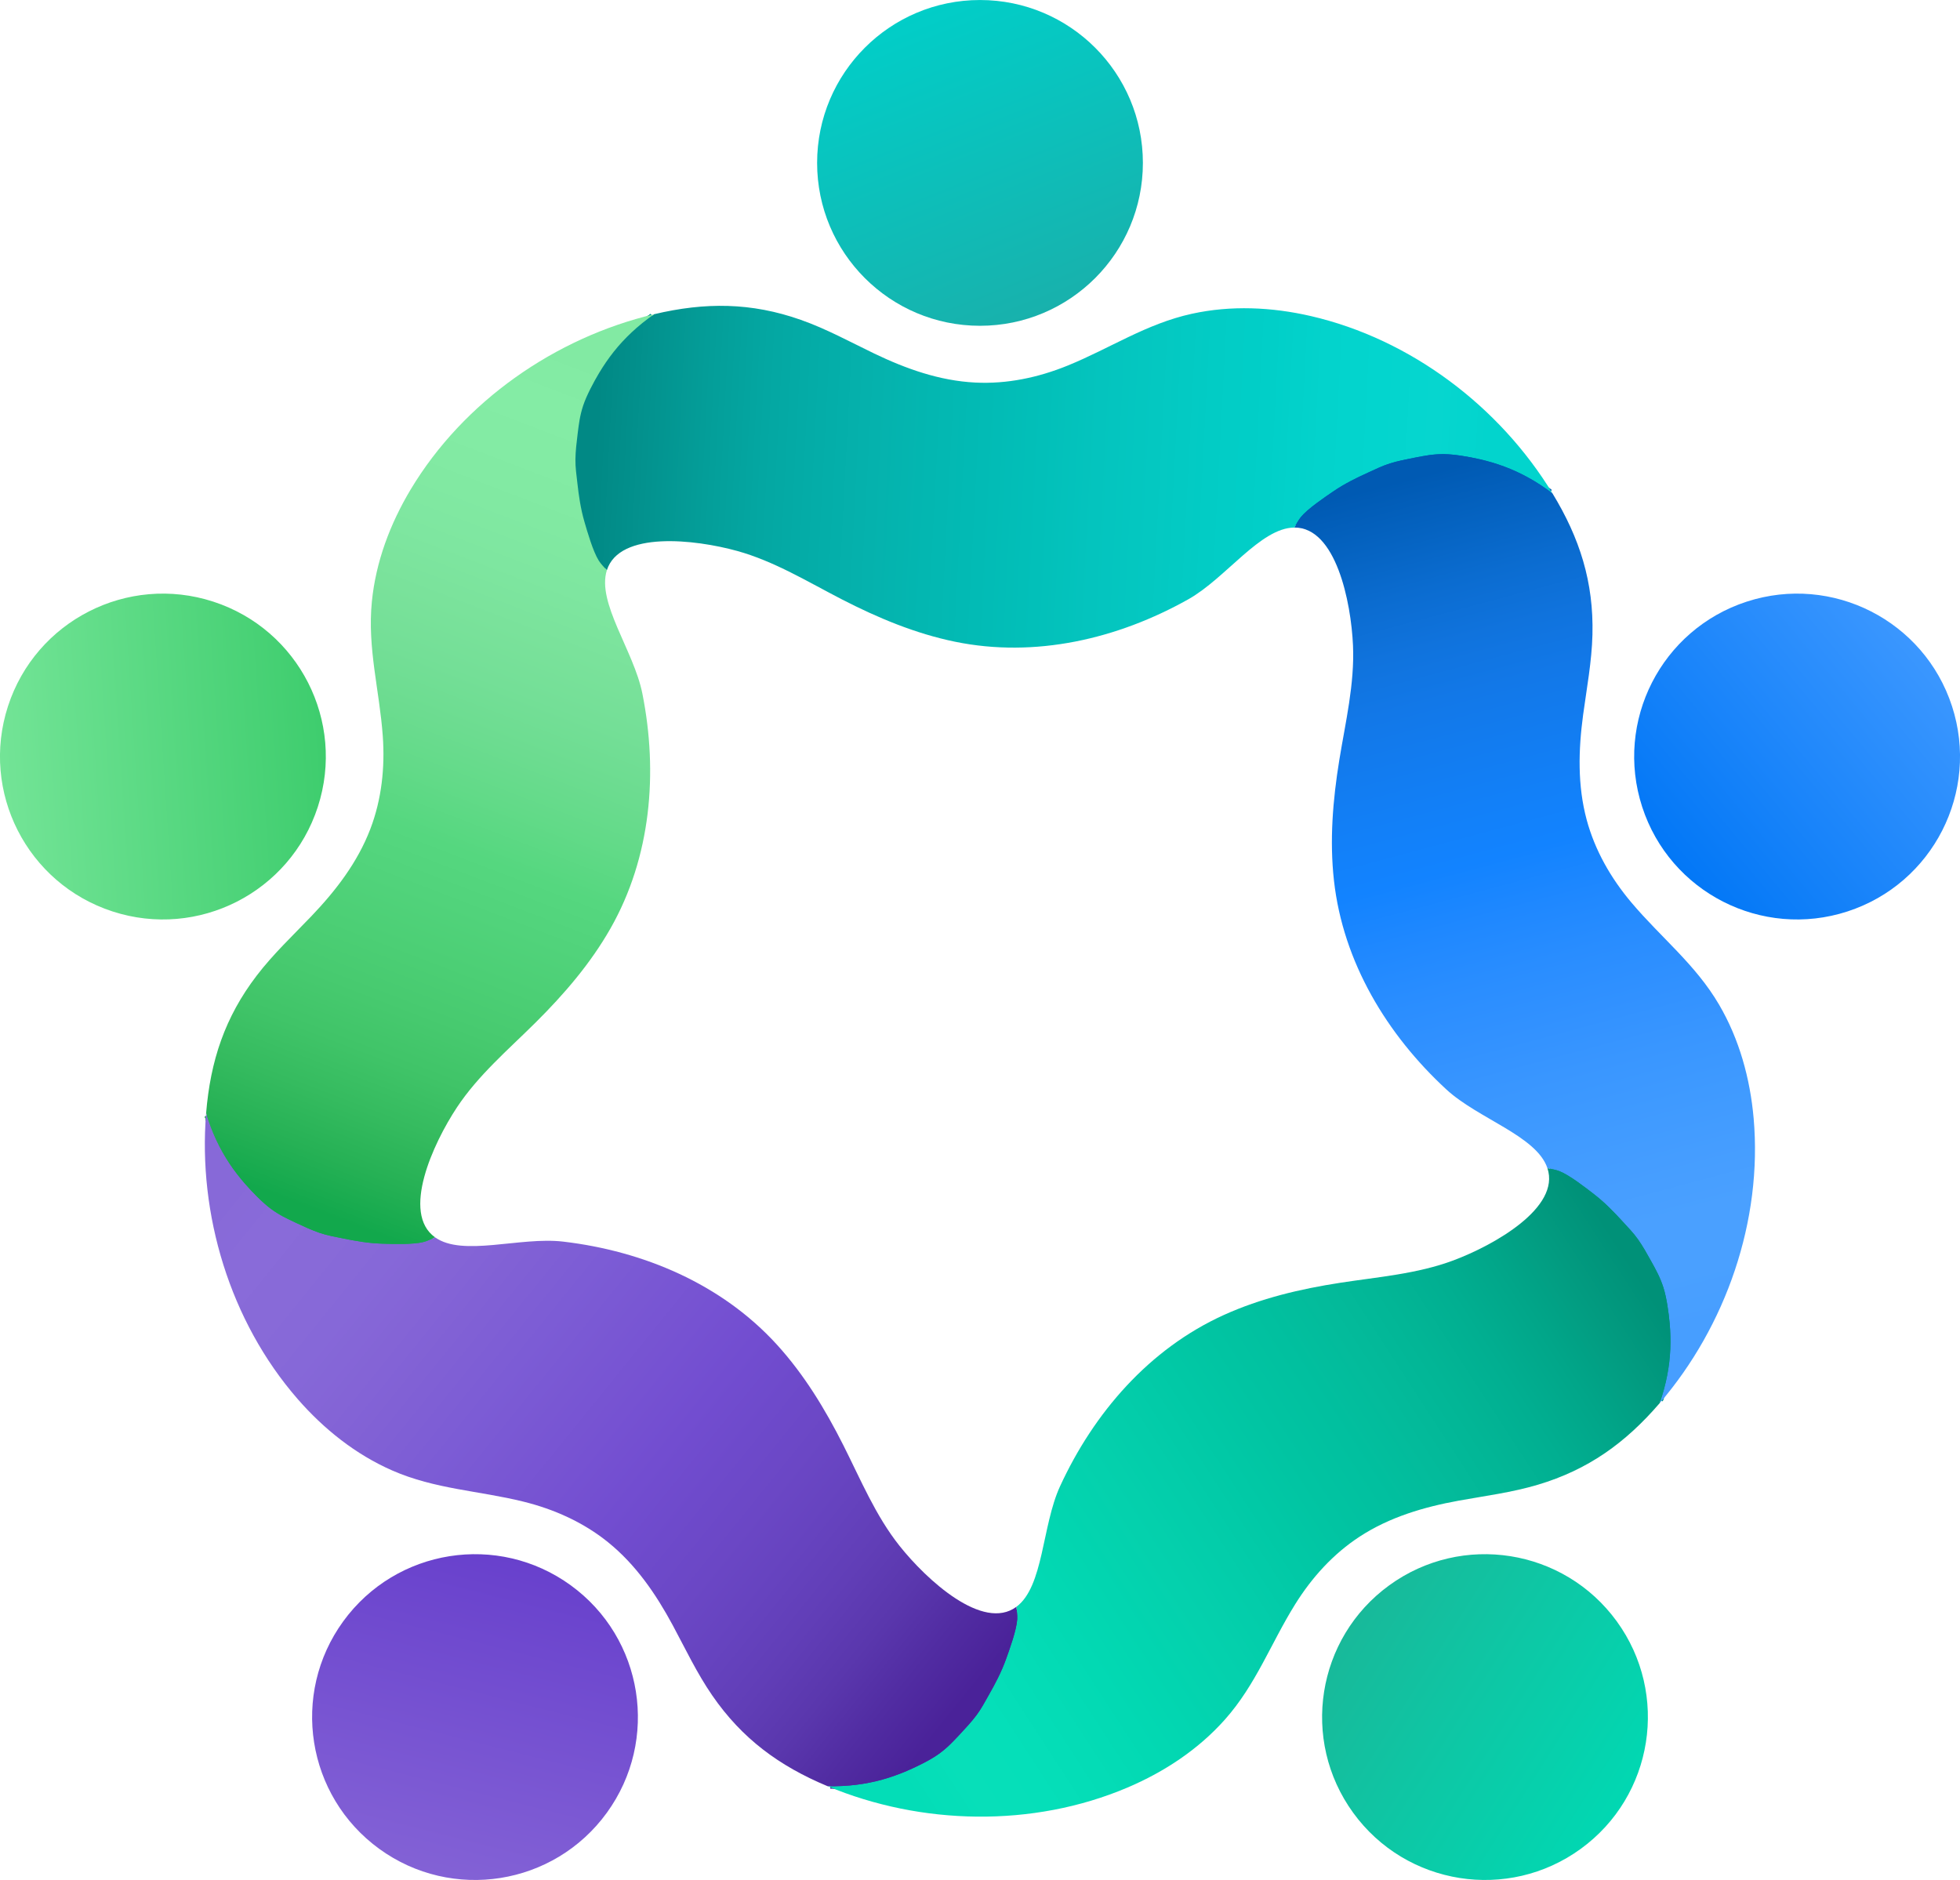
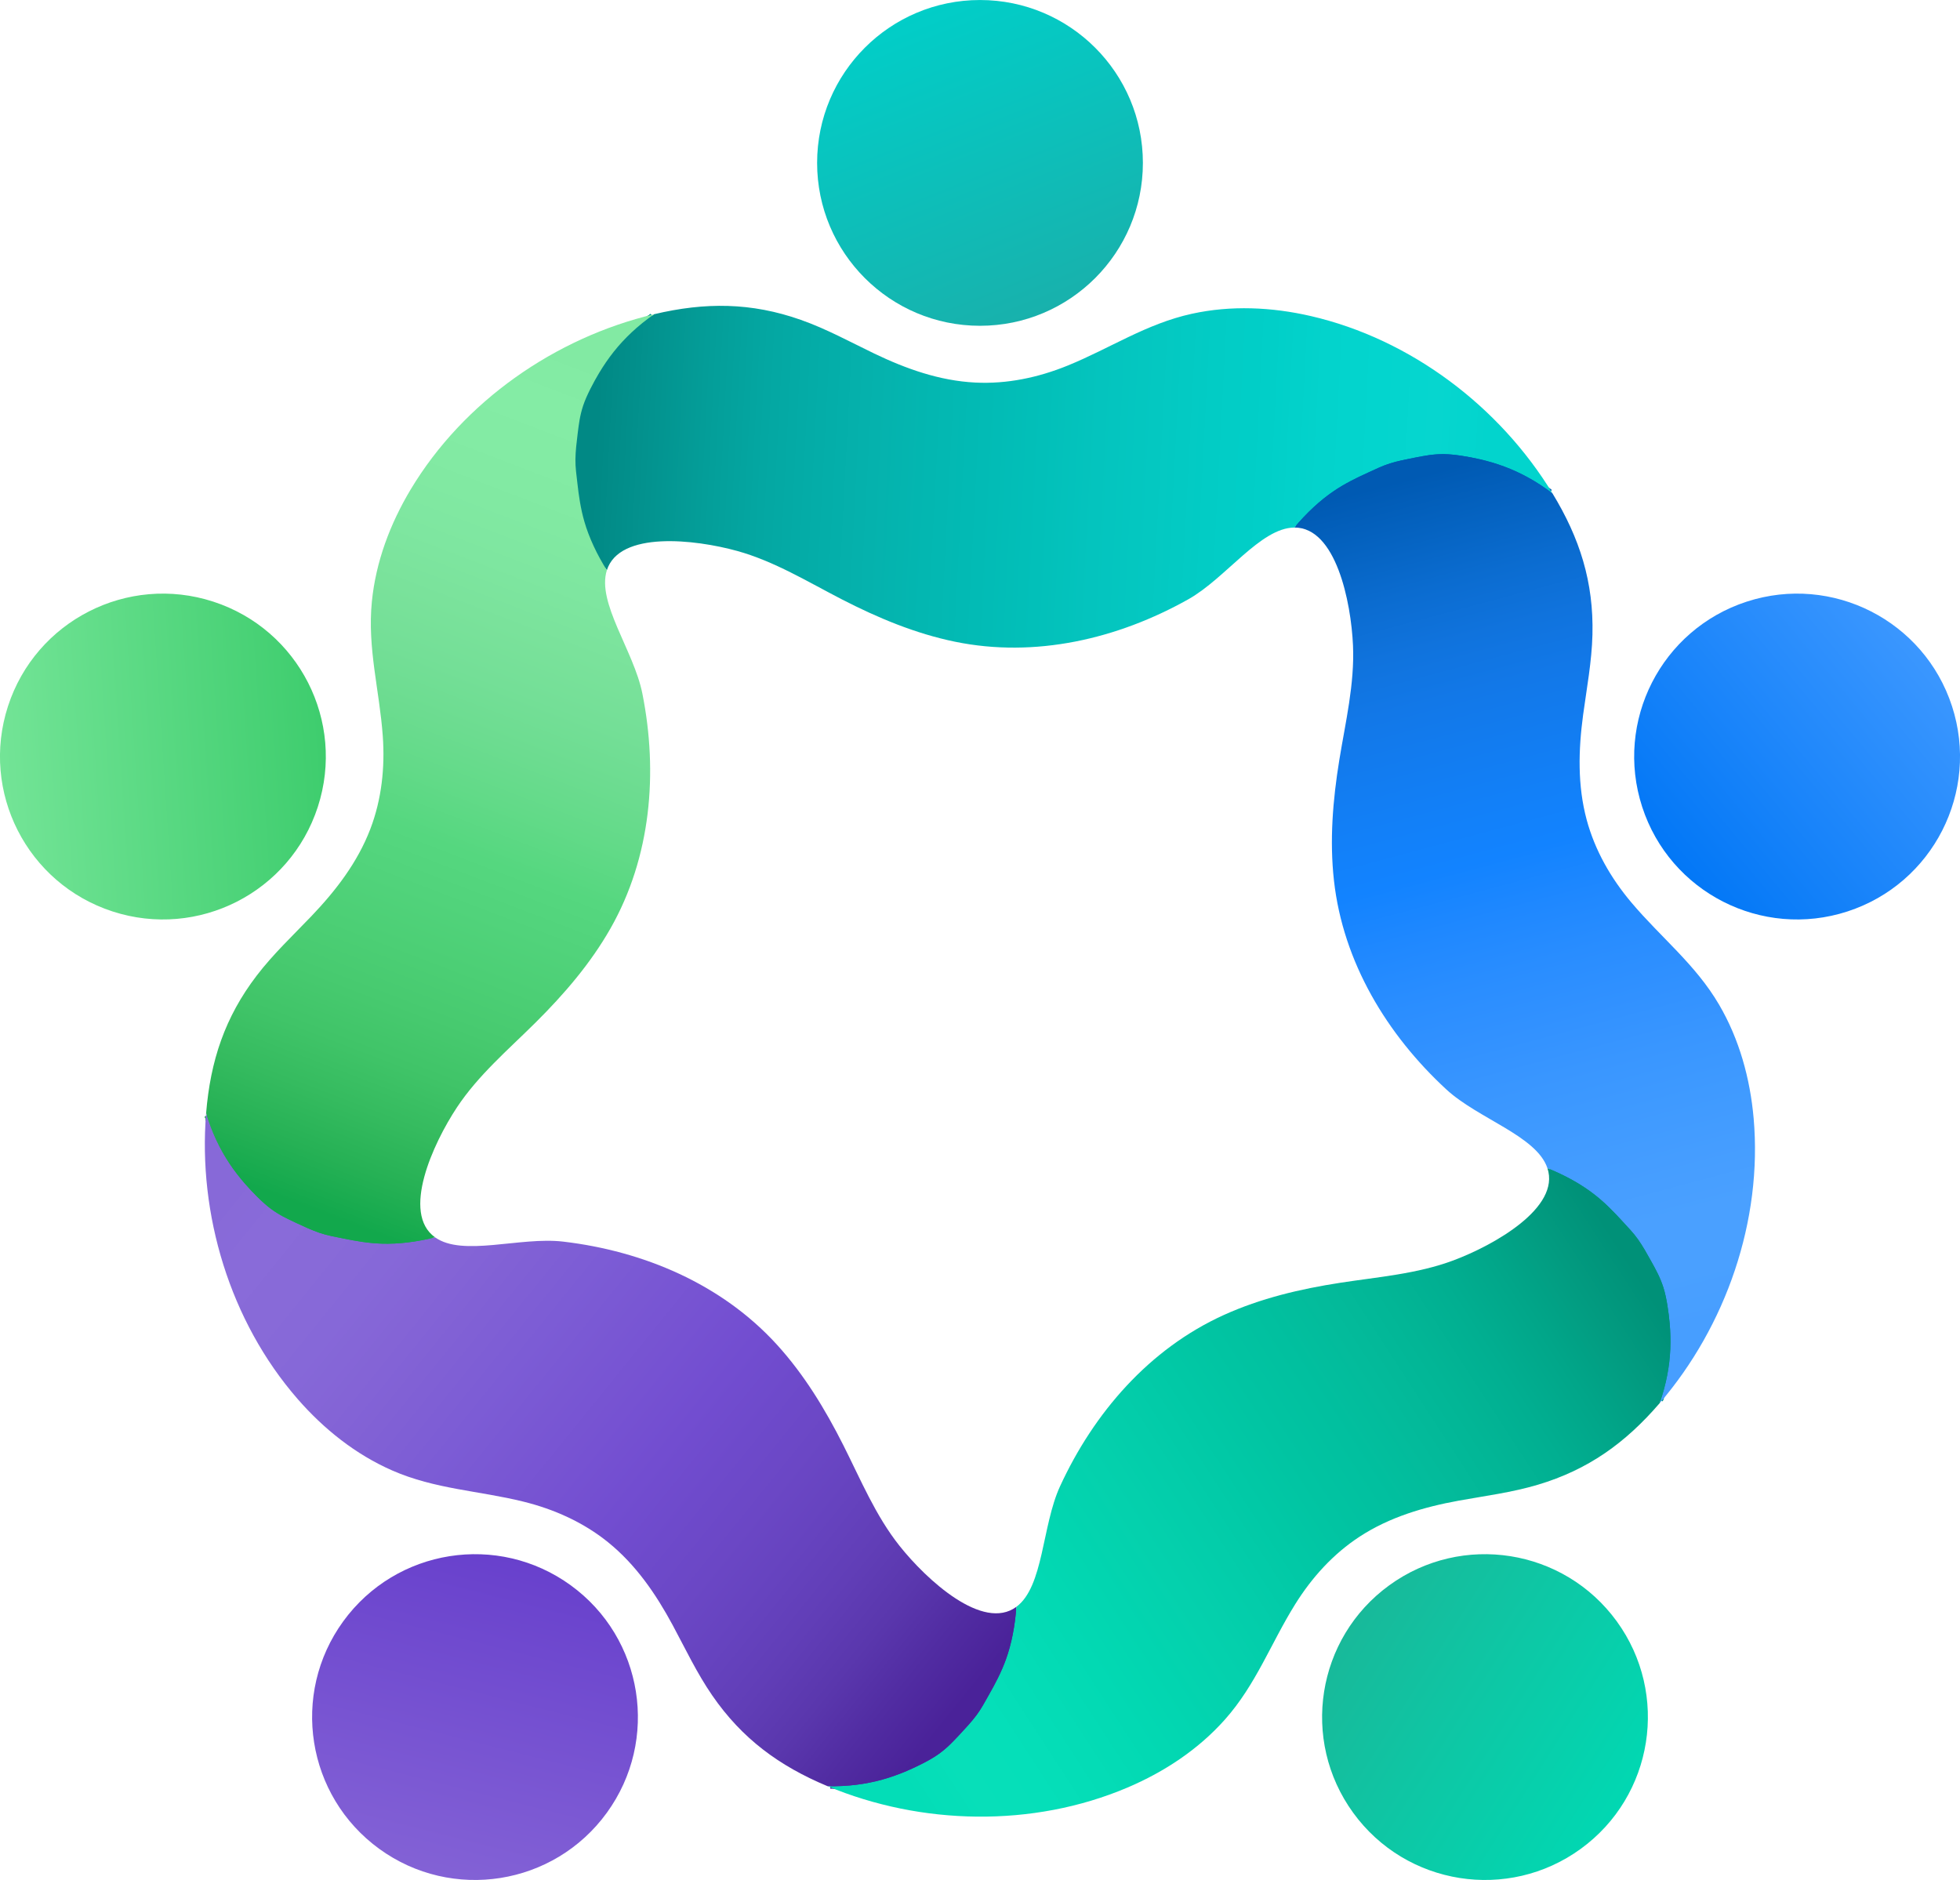
<svg xmlns="http://www.w3.org/2000/svg" viewBox="21.64 15 705.72 676.92" width="705.72" height="676.92" role="img" aria-label="Balsm - five identical ribbons joined in a symmetric ring">
  <defs>
-     <path id="ribbon" d="M257.162 128.139C254.157 130.243 251.488 132.406 249.088 134.650C246.688 136.894 244.556 139.220 242.626 141.651C240.695 144.082 238.964 146.618 237.367 149.282C235.389 152.581 232.823 157.397 231.623 161.011C230.413 164.694 230.078 167.572 229.607 171.350C229.241 174.338 228.875 177.356 228.828 180.366C228.783 183.256 229.208 186.028 229.522 188.890C230.047 193.583 230.712 198.166 232.027 202.724C233.156 206.610 235.158 213.561 237.240 216.872C238.043 218.136 239.147 219.223 240.141 220.338C244.653 206.066 271.892 209.180 287.050 213.373C300.470 217.096 312.460 224.481 324.756 230.808C337.680 237.458 351.179 243.121 365.484 246.059C394.382 251.996 424.070 245.067 449.488 230.795C463.109 223.139 475.443 205.049 487.682 204.952C488.435 203.662 489.127 202.276 490.081 201.122C492.587 198.118 498.579 194.066 501.926 191.792C505.855 189.133 510.008 187.084 514.309 185.134C516.934 183.951 519.439 182.691 522.201 181.840C525.078 180.955 528.062 180.370 531.017 179.795C534.755 179.076 537.596 178.505 541.473 178.518C545.281 178.542 550.654 179.494 554.403 180.356C557.430 181.052 560.377 181.914 563.285 182.999C566.194 184.084 569.064 185.393 571.940 186.982C574.816 188.571 577.698 190.441 580.628 192.649C561.647 161.481 529.688 137.109 493.532 128.783C479.520 125.567 464.883 124.887 450.776 127.980C434.356 131.571 421.268 140.460 406.004 146.658C395.451 150.950 384.177 153.329 372.750 152.747C359.914 152.087 347.877 147.802 336.387 142.279C327.659 138.072 319.135 133.396 309.972 130.166C292.146 123.879 275.564 123.775 257.162 128.139Z" />
-     <path id="seam" d="M255.88 128.07L255.20 128.54L254.51 128.98L253.81 129.41L253.11 129.82L252.40 130.22L251.69 130.61L250.98 130.99L250.27 131.38L249.57 131.77L248.88 132.16L248.19 132.56L247.51 132.97L246.79 133.43L246.08 133.91L245.39 134.41L244.73 134.94L244.09 135.49L243.49 136.06L242.92 136.66L242.37 137.28L241.83 137.90L241.30 138.52L240.79 139.15L240.28 139.79L239.78 140.42L239.28 141.07L238.80 141.71L238.33 142.36L237.86 143.02L237.40 143.68L236.95 144.34L236.50 145.01L236.07 145.69L235.64 146.37L235.21 147.05L234.79 147.74L234.27 148.62L233.73 149.56L233.18 150.55L232.62 151.57L232.07 152.62L231.52 153.68L230.99 154.76L230.48 155.84L230 156.92L229.55 157.99L229.14 159.04L228.78 160.06L228.47 161.05L228.19 162L227.95 162.93L227.74 163.84L227.55 164.73L227.38 165.62L227.24 166.50L227.10 167.37L226.98 168.25L226.86 169.14L226.75 170.05L226.63 170.98L226.54 171.74L226.45 172.49L226.36 173.25L226.27 174.02L226.19 174.79L226.11 175.57L226.04 176.35L225.98 177.13L225.92 177.92L225.88 178.72L225.85 179.52L225.83 180.33L225.83 181.12L225.84 181.90L225.88 182.68L225.93 183.44L225.99 184.19L226.05 184.93L226.13 185.67L226.21 186.39L226.30 187.11L226.38 187.82L226.46 188.52L226.54 189.23L226.68 190.41L226.82 191.60L226.98 192.79L227.14 193.98L227.33 195.17L227.52 196.37L227.74 197.56L227.97 198.76L228.23 199.95L228.51 201.15L228.81 202.35L229.14 203.54L229.45 204.60L229.78 205.74L230.15 206.98L230.59 208.27L231.15 209.57L231.80 210.86L232.52 212.13L233.29 213.35L234.07 214.51L234.84 215.59L235.59 216.58L236.29 217.44L236.52 217.71L236.74 217.95L236.96 218.18L237.17 218.41L237.39 218.63L237.61 218.85L237.83 219.07L238.05 219.28L238.26 219.49L238.47 219.71L238.68 219.92L238.88 220.14L240.06 219.06L239.86 218.84L239.67 218.62L239.48 218.40L239.30 218.17L239.13 217.94L238.97 217.71L238.81 217.48L238.66 217.24L238.52 217L238.40 216.76L238.28 216.52L238.19 216.31L237.86 215.37L237.58 214.30L237.34 213.12L237.14 211.85L236.95 210.52L236.75 209.17L236.52 207.82L236.24 206.50L235.90 205.24L235.54 204.04L235.21 202.91L234.91 201.91L234.61 200.81L234.34 199.73L234.08 198.64L233.85 197.55L233.63 196.45L233.43 195.35L233.25 194.24L233.08 193.12L232.92 191.99L232.77 190.85L232.64 189.71L232.50 188.55L232.42 187.83L232.34 187.12L232.25 186.41L232.17 185.71L232.10 185.02L232.03 184.34L231.96 183.67L231.91 183.01L231.87 182.35L231.84 181.70L231.83 181.06L231.83 180.41L231.84 179.71L231.87 179L231.91 178.29L231.96 177.58L232.02 176.86L232.08 176.13L232.16 175.41L232.23 174.67L232.32 173.94L232.40 173.20L232.49 172.46L232.58 171.72L232.70 170.80L232.81 169.91L232.92 169.06L233.04 168.24L233.16 167.45L233.29 166.67L233.44 165.90L233.60 165.14L233.78 164.37L233.98 163.59L234.21 162.78L234.47 161.96L234.76 161.13L235.11 160.24L235.50 159.31L235.93 158.35L236.40 157.37L236.88 156.37L237.39 155.38L237.91 154.40L238.43 153.45L238.95 152.53L239.45 151.65L239.94 150.82L240.33 150.19L240.72 149.55L241.12 148.93L241.52 148.31L241.93 147.69L242.34 147.08L242.76 146.47L243.19 145.87L243.63 145.28L244.07 144.69L244.52 144.10L244.98 143.52L245.44 142.94L245.91 142.37L246.39 141.80L246.88 141.23L247.38 140.67L247.87 140.10L248.35 139.51L248.82 138.91L249.29 138.28L249.74 137.65L250.20 136.99L250.66 136.33L251.09 135.73L251.52 135.11L251.96 134.50L252.42 133.89L252.89 133.28L253.38 132.67L253.88 132.08L254.42 131.49L254.97 130.93L255.55 130.38L256.17 129.86L256.82 129.36Z" />
+     <path id="ribbon" d="M257.162 128.139C254.157 130.243 251.488 132.406 249.088 134.650C246.688 136.894 244.556 139.220 242.626 141.651C240.695 144.082 238.964 146.618 237.367 149.282C235.389 152.581 232.823 157.397 231.623 161.011C230.413 164.694 230.078 167.572 229.607 171.350C229.241 174.338 228.875 177.356 228.828 180.366C228.783 183.256 229.208 186.028 229.522 188.890C230.047 193.583 230.712 198.166 232.027 202.724C232.876 205.667 234.005 208.631 235.372 211.580C236.739 214.528 238.343 217.460 240.141 220.338C244.653 206.066 271.892 209.180 287.050 213.373C300.470 217.096 312.460 224.481 324.756 230.808C337.680 237.458 351.179 243.121 365.484 246.059C394.382 251.996 424.070 245.067 449.488 230.795C463.109 223.139 475.443 205.049 487.682 204.952C489.863 202.352 492.156 199.920 494.538 197.710C496.919 195.499 499.390 193.509 501.926 191.792C505.855 189.133 510.008 187.084 514.309 185.134C516.934 183.951 519.439 182.691 522.201 181.840C525.078 180.955 528.062 180.370 531.017 179.795C534.755 179.076 537.596 178.505 541.473 178.518C545.281 178.542 550.654 179.494 554.403 180.356C557.430 181.052 560.377 181.914 563.285 182.999C566.194 184.084 569.065 185.393 571.940 186.982C574.816 188.571 577.698 190.441 580.628 192.649C561.647 161.481 529.688 137.109 493.532 128.783C479.520 125.567 464.883 124.887 450.776 127.980C434.356 131.571 421.268 140.460 406.004 146.658C395.451 150.950 384.177 153.329 372.750 152.747C359.914 152.087 347.877 147.802 336.387 142.279C327.659 138.072 319.135 133.396 309.972 130.166C292.146 123.879 275.564 123.775 257.162 128.139Z" />
+     <path id="seam" d="M255.88 128.07L255.20 128.54L254.51 128.98L253.81 129.41L253.11 129.82L252.40 130.22L251.69 130.61L250.98 130.99L250.27 131.38L249.57 131.77L248.88 132.16L248.19 132.56L247.51 132.97L246.79 133.43L246.08 133.91L245.39 134.41L244.73 134.94L244.09 135.49L243.49 136.06L242.92 136.66L242.37 137.28L241.83 137.90L241.30 138.52L240.79 139.15L240.28 139.79L239.78 140.42L239.28 141.07L238.80 141.71L238.33 142.36L237.86 143.02L237.40 143.68L236.95 144.34L236.50 145.01L236.07 145.69L235.64 146.37L235.21 147.05L234.79 147.74L234.27 148.62L233.73 149.56L233.18 150.55L232.62 151.57L232.07 152.62L231.52 153.68L230.99 154.76L230.48 155.84L230 156.92L229.55 157.99L229.14 159.04L228.78 160.06L228.47 161.05L228.19 162L227.95 162.93L227.74 163.84L227.55 164.73L227.38 165.62L227.24 166.50L227.10 167.37L226.98 168.25L226.86 169.14L226.75 170.05L226.63 170.98L226.54 171.74L226.45 172.49L226.36 173.25L226.27 174.02L226.19 174.79L226.11 175.57L226.04 176.35L225.98 177.13L225.92 177.92L225.88 178.72L225.85 179.52L225.83 180.33L225.83 181.12L225.84 181.90L225.88 182.68L225.93 183.44L225.99 184.19L226.05 184.93L226.13 185.67L226.21 186.39L226.30 187.11L226.38 187.82L226.46 188.52L226.54 189.23L226.68 190.41L226.82 191.60L226.98 192.79L227.14 193.98L227.33 195.17L227.52 196.37L227.74 197.56L227.97 198.76L228.23 199.95L228.51 201.15L228.81 202.35L229.14 203.54L229.37 204.33L229.62 205.11L229.87 205.89L230.14 206.66L230.42 207.44L230.74 208.20L231.10 208.95L231.49 209.68L231.92 210.41L232.38 211.12L232.86 211.82L233.36 212.51L233.82 213.13L234.30 213.74L234.78 214.35L235.26 214.95L235.75 215.56L236.23 216.16L236.71 216.77L237.18 217.38L237.64 217.99L238.09 218.62L238.52 219.25L238.93 219.90L240.30 219.07L239.92 218.42L239.58 217.75L239.27 217.06L238.99 216.36L238.73 215.66L238.49 214.95L238.27 214.23L238.07 213.51L237.89 212.79L237.71 212.07L237.55 211.36L237.39 210.65L237.21 209.86L237.04 209.09L236.86 208.32L236.68 207.57L236.48 206.83L236.27 206.10L236.05 205.39L235.80 204.68L235.56 203.98L235.33 203.29L235.12 202.59L234.91 201.90L234.61 200.81L234.34 199.73L234.08 198.64L233.85 197.55L233.63 196.45L233.43 195.35L233.25 194.24L233.08 193.12L232.92 191.99L232.77 190.85L232.64 189.71L232.50 188.55L232.42 187.83L232.34 187.12L232.25 186.41L232.17 185.71L232.10 185.02L232.03 184.34L231.96 183.67L231.91 183.01L231.87 182.35L231.84 181.70L231.83 181.06L231.83 180.41L231.84 179.71L231.87 179L231.91 178.29L231.96 177.58L232.02 176.86L232.08 176.13L232.16 175.41L232.23 174.67L232.32 173.94L232.40 173.20L232.49 172.46L232.58 171.72L232.70 170.80L232.81 169.91L232.92 169.06L233.04 168.24L233.16 167.45L233.29 166.67L233.44 165.90L233.60 165.14L233.78 164.37L233.98 163.59L234.21 162.78L234.47 161.96L234.76 161.13L235.11 160.24L235.50 159.31L235.93 158.35L236.40 157.37L236.88 156.37L237.39 155.38L237.91 154.40L238.43 153.45L238.95 152.53L239.45 151.65L239.94 150.82L240.33 150.19L240.72 149.55L241.12 148.93L241.52 148.31L241.93 147.69L242.34 147.08L242.76 146.47L243.19 145.87L243.63 145.28L244.07 144.69L244.52 144.10L244.98 143.52L245.44 142.94L245.91 142.37L246.39 141.80L246.88 141.23L247.38 140.67L247.87 140.10L248.35 139.51L248.82 138.91L249.29 138.28L249.74 137.65L250.20 136.99L250.66 136.33L251.09 135.73L251.52 135.11L251.96 134.50L252.42 133.89L252.89 133.28L253.38 132.67L253.88 132.08L254.42 131.49L254.97 130.93L255.55 130.38L256.17 129.86L256.82 129.36Z" />
    <circle id="head" cx="374.5" cy="73.655" r="58.65" />
    <linearGradient id="ribbon-axis" gradientUnits="userSpaceOnUse" x1="236.232" y1="170.556" x2="557.445" y2="187.401" />
    <linearGradient id="gradient-aqua" href="#ribbon-axis">
      <stop offset="0" stop-color="#018985" />
      <stop offset="0.062" stop-color="#03938F" />
      <stop offset="0.125" stop-color="#049E99" />
      <stop offset="0.188" stop-color="#04A7A2" />
      <stop offset="0.25" stop-color="#04ADA8" />
      <stop offset="0.312" stop-color="#05B2AD" />
      <stop offset="0.375" stop-color="#03B7B1" />
      <stop offset="0.435" stop-color="#02BBB5" />
      <stop offset="0.5" stop-color="#02C0B9" />
      <stop offset="0.562" stop-color="#04C4BE" />
      <stop offset="0.625" stop-color="#04C8C1" />
      <stop offset="0.688" stop-color="#02CCC5" />
      <stop offset="0.75" stop-color="#01CFC8" />
      <stop offset="0.812" stop-color="#03D3CC" />
      <stop offset="0.875" stop-color="#03D5CE" />
      <stop offset="0.938" stop-color="#06D6CF" />
      <stop offset="1" stop-color="#02D4CD" />
    </linearGradient>
    <linearGradient id="gradient-blue" href="#ribbon-axis">
      <stop offset="0" stop-color="#005AB3" />
      <stop offset="0.062" stop-color="#0563C1" />
      <stop offset="0.125" stop-color="#0B6CD0" />
      <stop offset="0.188" stop-color="#1073DD" />
      <stop offset="0.25" stop-color="#1278E8" />
      <stop offset="0.312" stop-color="#127CF0" />
      <stop offset="0.375" stop-color="#1280F8" />
      <stop offset="0.435" stop-color="#1283FF" />
      <stop offset="0.5" stop-color="#1F88FF" />
      <stop offset="0.562" stop-color="#298DFF" />
      <stop offset="0.625" stop-color="#3191FF" />
      <stop offset="0.688" stop-color="#3996FF" />
      <stop offset="0.75" stop-color="#3F9AFF" />
      <stop offset="0.812" stop-color="#459DFF" />
      <stop offset="0.875" stop-color="#4AA0FF" />
      <stop offset="0.938" stop-color="#4AA0FF" />
      <stop offset="1" stop-color="#479EFF" />
    </linearGradient>
    <linearGradient id="gradient-emerald" href="#ribbon-axis">
      <stop offset="0" stop-color="#009178" />
      <stop offset="0.062" stop-color="#029B80" />
      <stop offset="0.125" stop-color="#01A689" />
      <stop offset="0.188" stop-color="#01AF91" />
      <stop offset="0.25" stop-color="#02B696" />
      <stop offset="0.312" stop-color="#03BB9B" />
      <stop offset="0.375" stop-color="#01C09F" />
      <stop offset="0.435" stop-color="#01C4A2" />
      <stop offset="0.5" stop-color="#01C9A6" />
      <stop offset="0.562" stop-color="#03CDAA" />
      <stop offset="0.625" stop-color="#04D1AD" />
      <stop offset="0.688" stop-color="#02D5B0" />
      <stop offset="0.75" stop-color="#02D9B3" />
      <stop offset="0.812" stop-color="#04DCB6" />
      <stop offset="0.875" stop-color="#05DFB9" />
      <stop offset="0.938" stop-color="#07DFB9" />
      <stop offset="1" stop-color="#03DDB7" />
    </linearGradient>
    <linearGradient id="gradient-violet" href="#ribbon-axis">
      <stop offset="0" stop-color="#4A2299" />
      <stop offset="0.062" stop-color="#512CA2" />
      <stop offset="0.125" stop-color="#5A37AD" />
      <stop offset="0.188" stop-color="#613EB7" />
      <stop offset="0.25" stop-color="#6643BF" />
      <stop offset="0.312" stop-color="#6B47C5" />
      <stop offset="0.375" stop-color="#6E4ACB" />
      <stop offset="0.435" stop-color="#724DD0" />
      <stop offset="0.5" stop-color="#7652D2" />
      <stop offset="0.562" stop-color="#7957D3" />
      <stop offset="0.625" stop-color="#7C5CD5" />
      <stop offset="0.688" stop-color="#8060D5" />
      <stop offset="0.75" stop-color="#8464D6" />
      <stop offset="0.812" stop-color="#8668D8" />
      <stop offset="0.875" stop-color="#886AD8" />
      <stop offset="0.938" stop-color="#896BD9" />
      <stop offset="1" stop-color="#8769D8" />
    </linearGradient>
    <linearGradient id="gradient-mint" href="#ribbon-axis">
      <stop offset="0" stop-color="#12A84C" />
      <stop offset="0.062" stop-color="#26B155" />
      <stop offset="0.125" stop-color="#35BB5F" />
      <stop offset="0.188" stop-color="#40C468" />
      <stop offset="0.25" stop-color="#47CA6F" />
      <stop offset="0.312" stop-color="#4CCF75" />
      <stop offset="0.375" stop-color="#51D37B" />
      <stop offset="0.435" stop-color="#55D77F" />
      <stop offset="0.5" stop-color="#62DA88" />
      <stop offset="0.562" stop-color="#6CDC90" />
      <stop offset="0.625" stop-color="#74DF97" />
      <stop offset="0.688" stop-color="#7AE29B" />
      <stop offset="0.75" stop-color="#7EE6A0" />
      <stop offset="0.812" stop-color="#81E9A2" />
      <stop offset="0.875" stop-color="#83EBA4" />
      <stop offset="0.938" stop-color="#84ECA5" />
      <stop offset="1" stop-color="#82EAA3" />
    </linearGradient>
    <linearGradient id="head-axis" gradientUnits="userSpaceOnUse" x1="351.006" y1="15.035" x2="397.934" y2="132.355" />
    <linearGradient id="head-aqua" href="#head-axis">
      <stop offset="0" stop-color="#00CFC9" />
      <stop offset="1" stop-color="#19B0AB" />
    </linearGradient>
    <linearGradient id="head-blue" href="#head-axis">
      <stop offset="0" stop-color="#3D98FF" />
      <stop offset="1" stop-color="#0076F6" />
    </linearGradient>
    <linearGradient id="head-emerald" href="#head-axis">
      <stop offset="0" stop-color="#00D9B3" />
      <stop offset="1" stop-color="#19B899" />
    </linearGradient>
    <linearGradient id="head-violet" href="#head-axis">
      <stop offset="0" stop-color="#8463D6" />
      <stop offset="1" stop-color="#673FCC" />
    </linearGradient>
    <linearGradient id="head-mint" href="#head-axis">
      <stop offset="0" stop-color="#75E598" />
      <stop offset="1" stop-color="#3CCC6C" />
    </linearGradient>
  </defs>
  <g id="ring">
    <use href="#seam" fill="url(#gradient-aqua)" />
    <use href="#seam" transform="rotate(72 374.5 383)" fill="url(#gradient-blue)" />
    <use href="#seam" transform="rotate(144 374.5 383)" fill="url(#gradient-emerald)" />
    <use href="#seam" transform="rotate(216 374.5 383)" fill="url(#gradient-violet)" />
    <use href="#seam" transform="rotate(288 374.5 383)" fill="url(#gradient-mint)" />
    <use href="#seam" fill="url(#gradient-aqua)" />
    <use href="#seam" transform="rotate(72 374.5 383)" fill="url(#gradient-blue)" />
    <use href="#seam" transform="rotate(144 374.5 383)" fill="url(#gradient-emerald)" />
    <use href="#seam" transform="rotate(216 374.5 383)" fill="url(#gradient-violet)" />
    <use href="#seam" transform="rotate(288 374.5 383)" fill="url(#gradient-mint)" />
    <use href="#seam" fill="url(#gradient-aqua)" />
    <use href="#seam" transform="rotate(72 374.5 383)" fill="url(#gradient-blue)" />
    <use href="#seam" transform="rotate(144 374.5 383)" fill="url(#gradient-emerald)" />
    <use href="#seam" transform="rotate(216 374.5 383)" fill="url(#gradient-violet)" />
    <use href="#seam" transform="rotate(288 374.5 383)" fill="url(#gradient-mint)" />
    <use href="#ribbon" fill="url(#gradient-aqua)" />
    <use href="#ribbon" transform="rotate(72 374.5 383)" fill="url(#gradient-blue)" />
    <use href="#ribbon" transform="rotate(144 374.5 383)" fill="url(#gradient-emerald)" />
    <use href="#ribbon" transform="rotate(216 374.5 383)" fill="url(#gradient-violet)" />
    <use href="#ribbon" transform="rotate(288 374.5 383)" fill="url(#gradient-mint)" />
  </g>
  <g id="heads">
    <use href="#head" fill="url(#head-aqua)" />
    <use href="#head" transform="rotate(72 374.5 383)" fill="url(#head-blue)" />
    <use href="#head" transform="rotate(144 374.5 383)" fill="url(#head-emerald)" />
    <use href="#head" transform="rotate(216 374.5 383)" fill="url(#head-violet)" />
    <use href="#head" transform="rotate(288 374.5 383)" fill="url(#head-mint)" />
  </g>
</svg>
